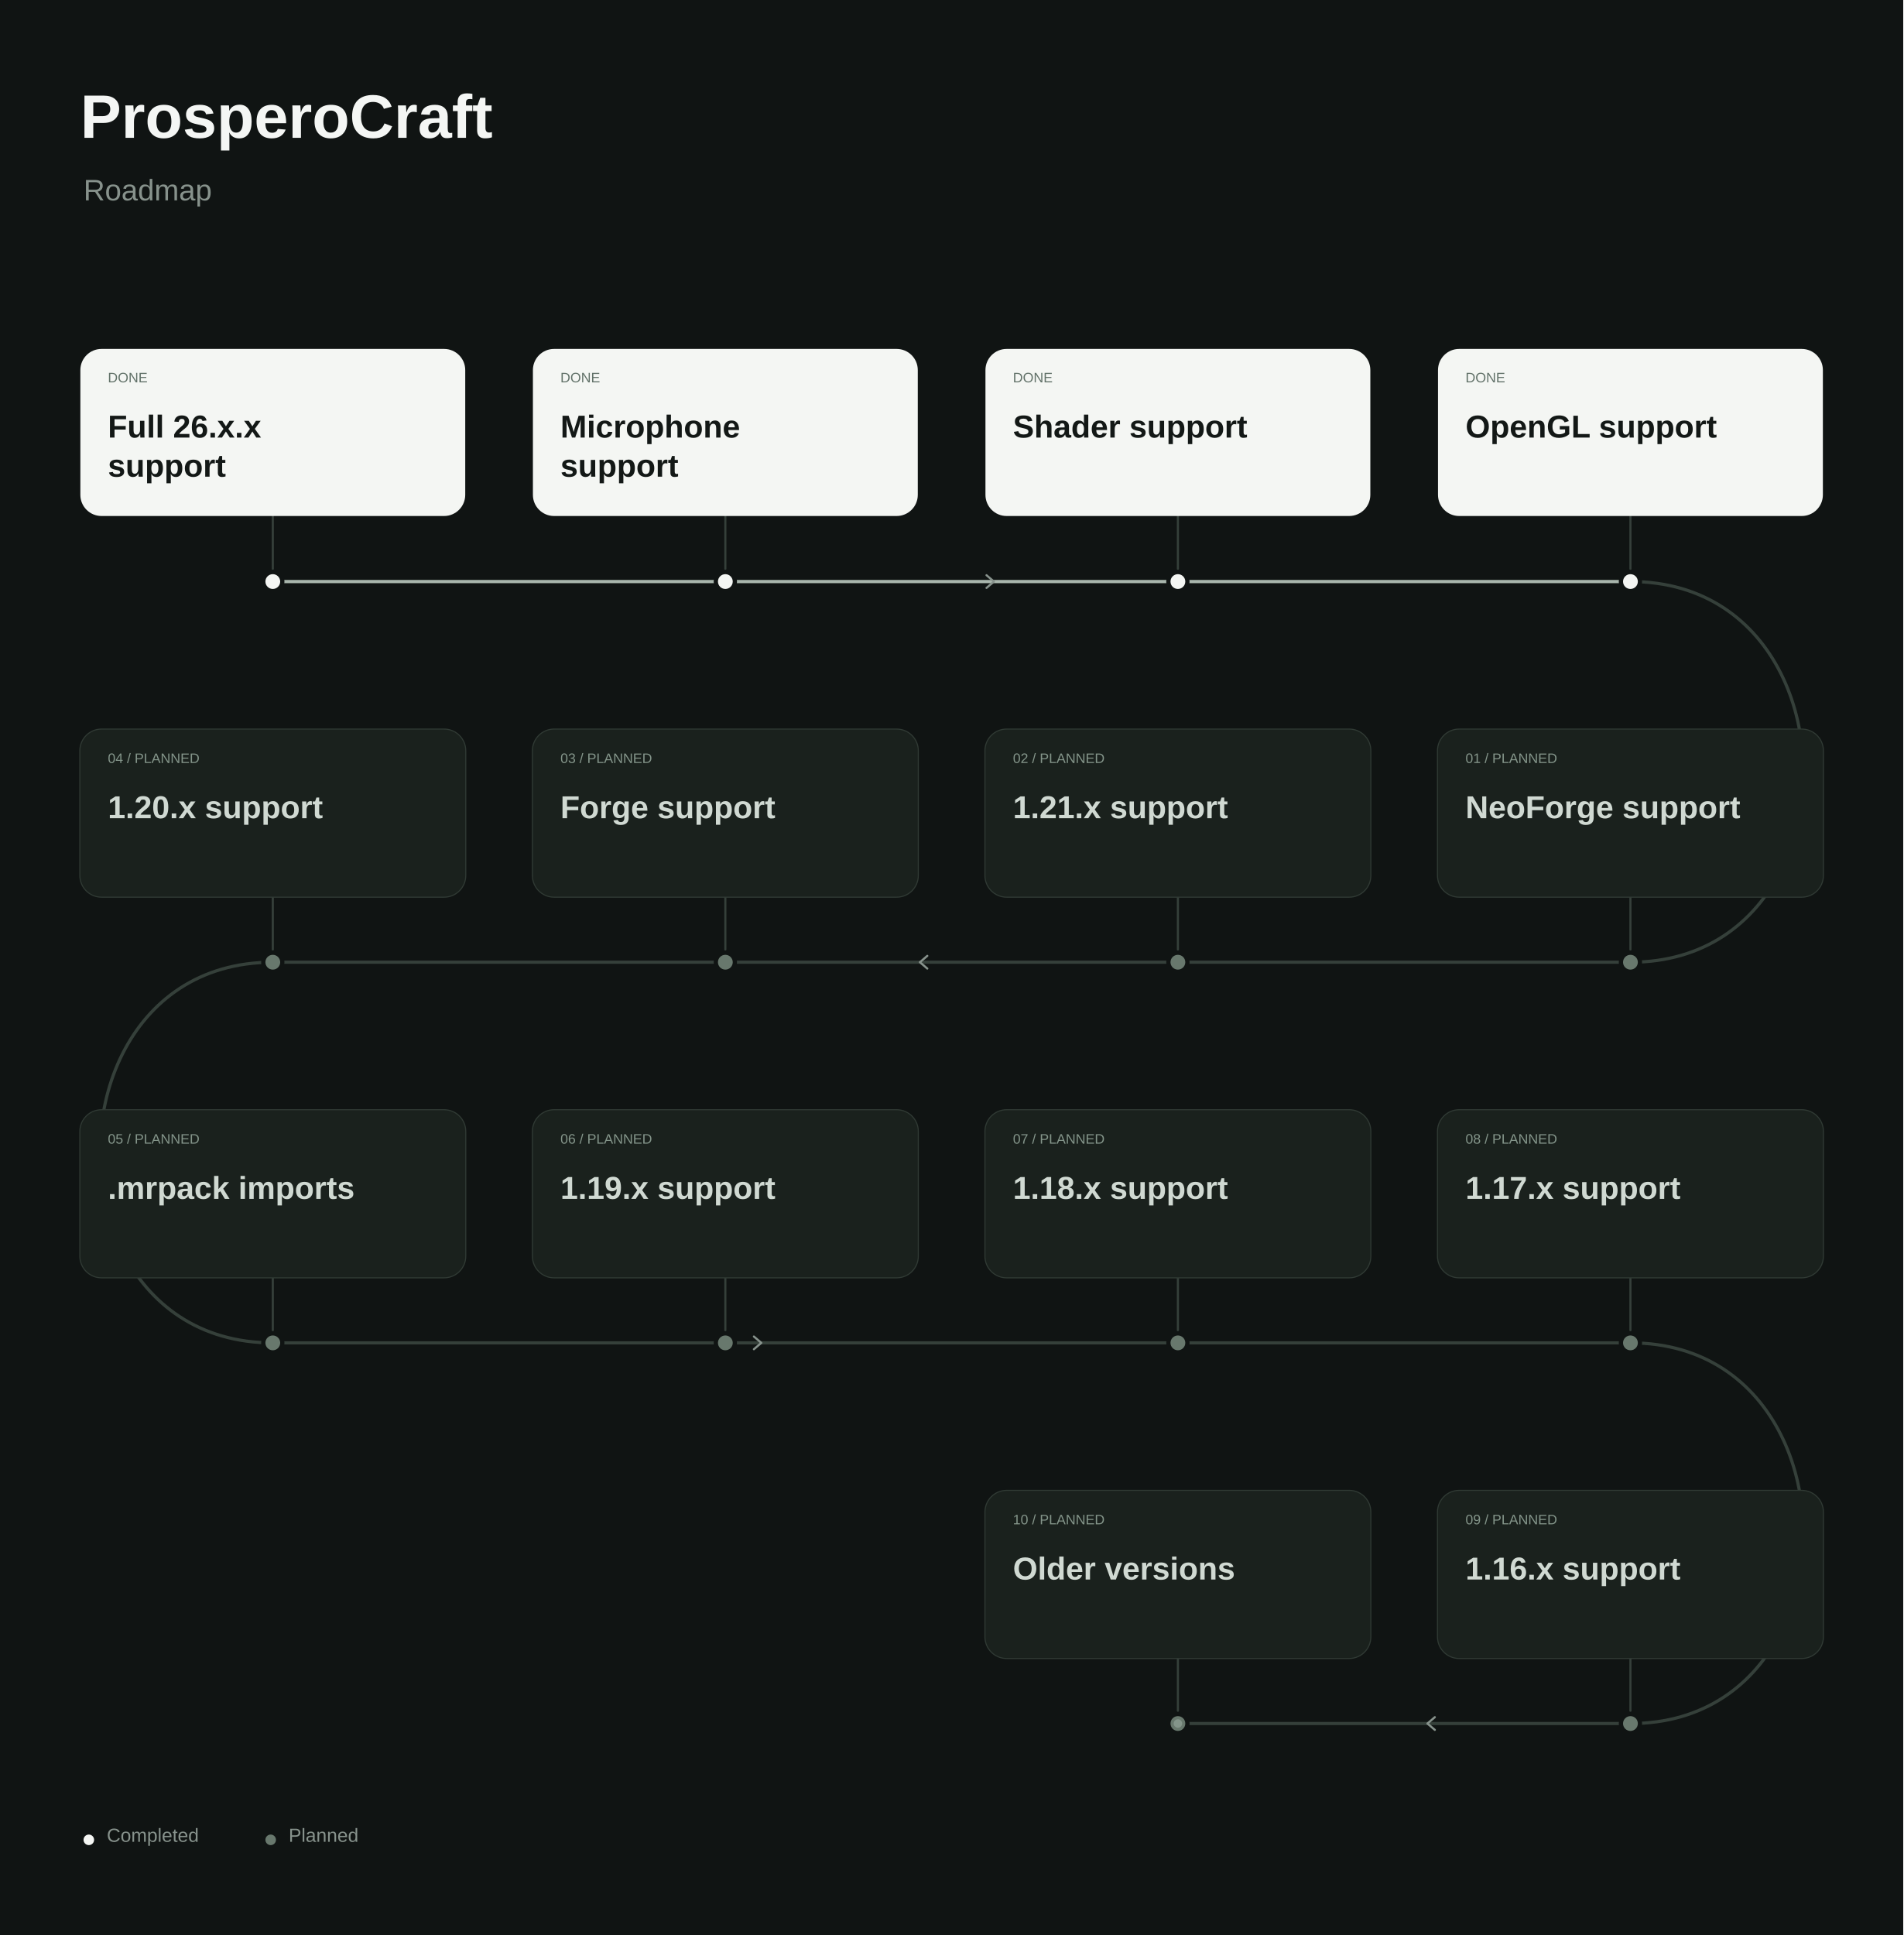
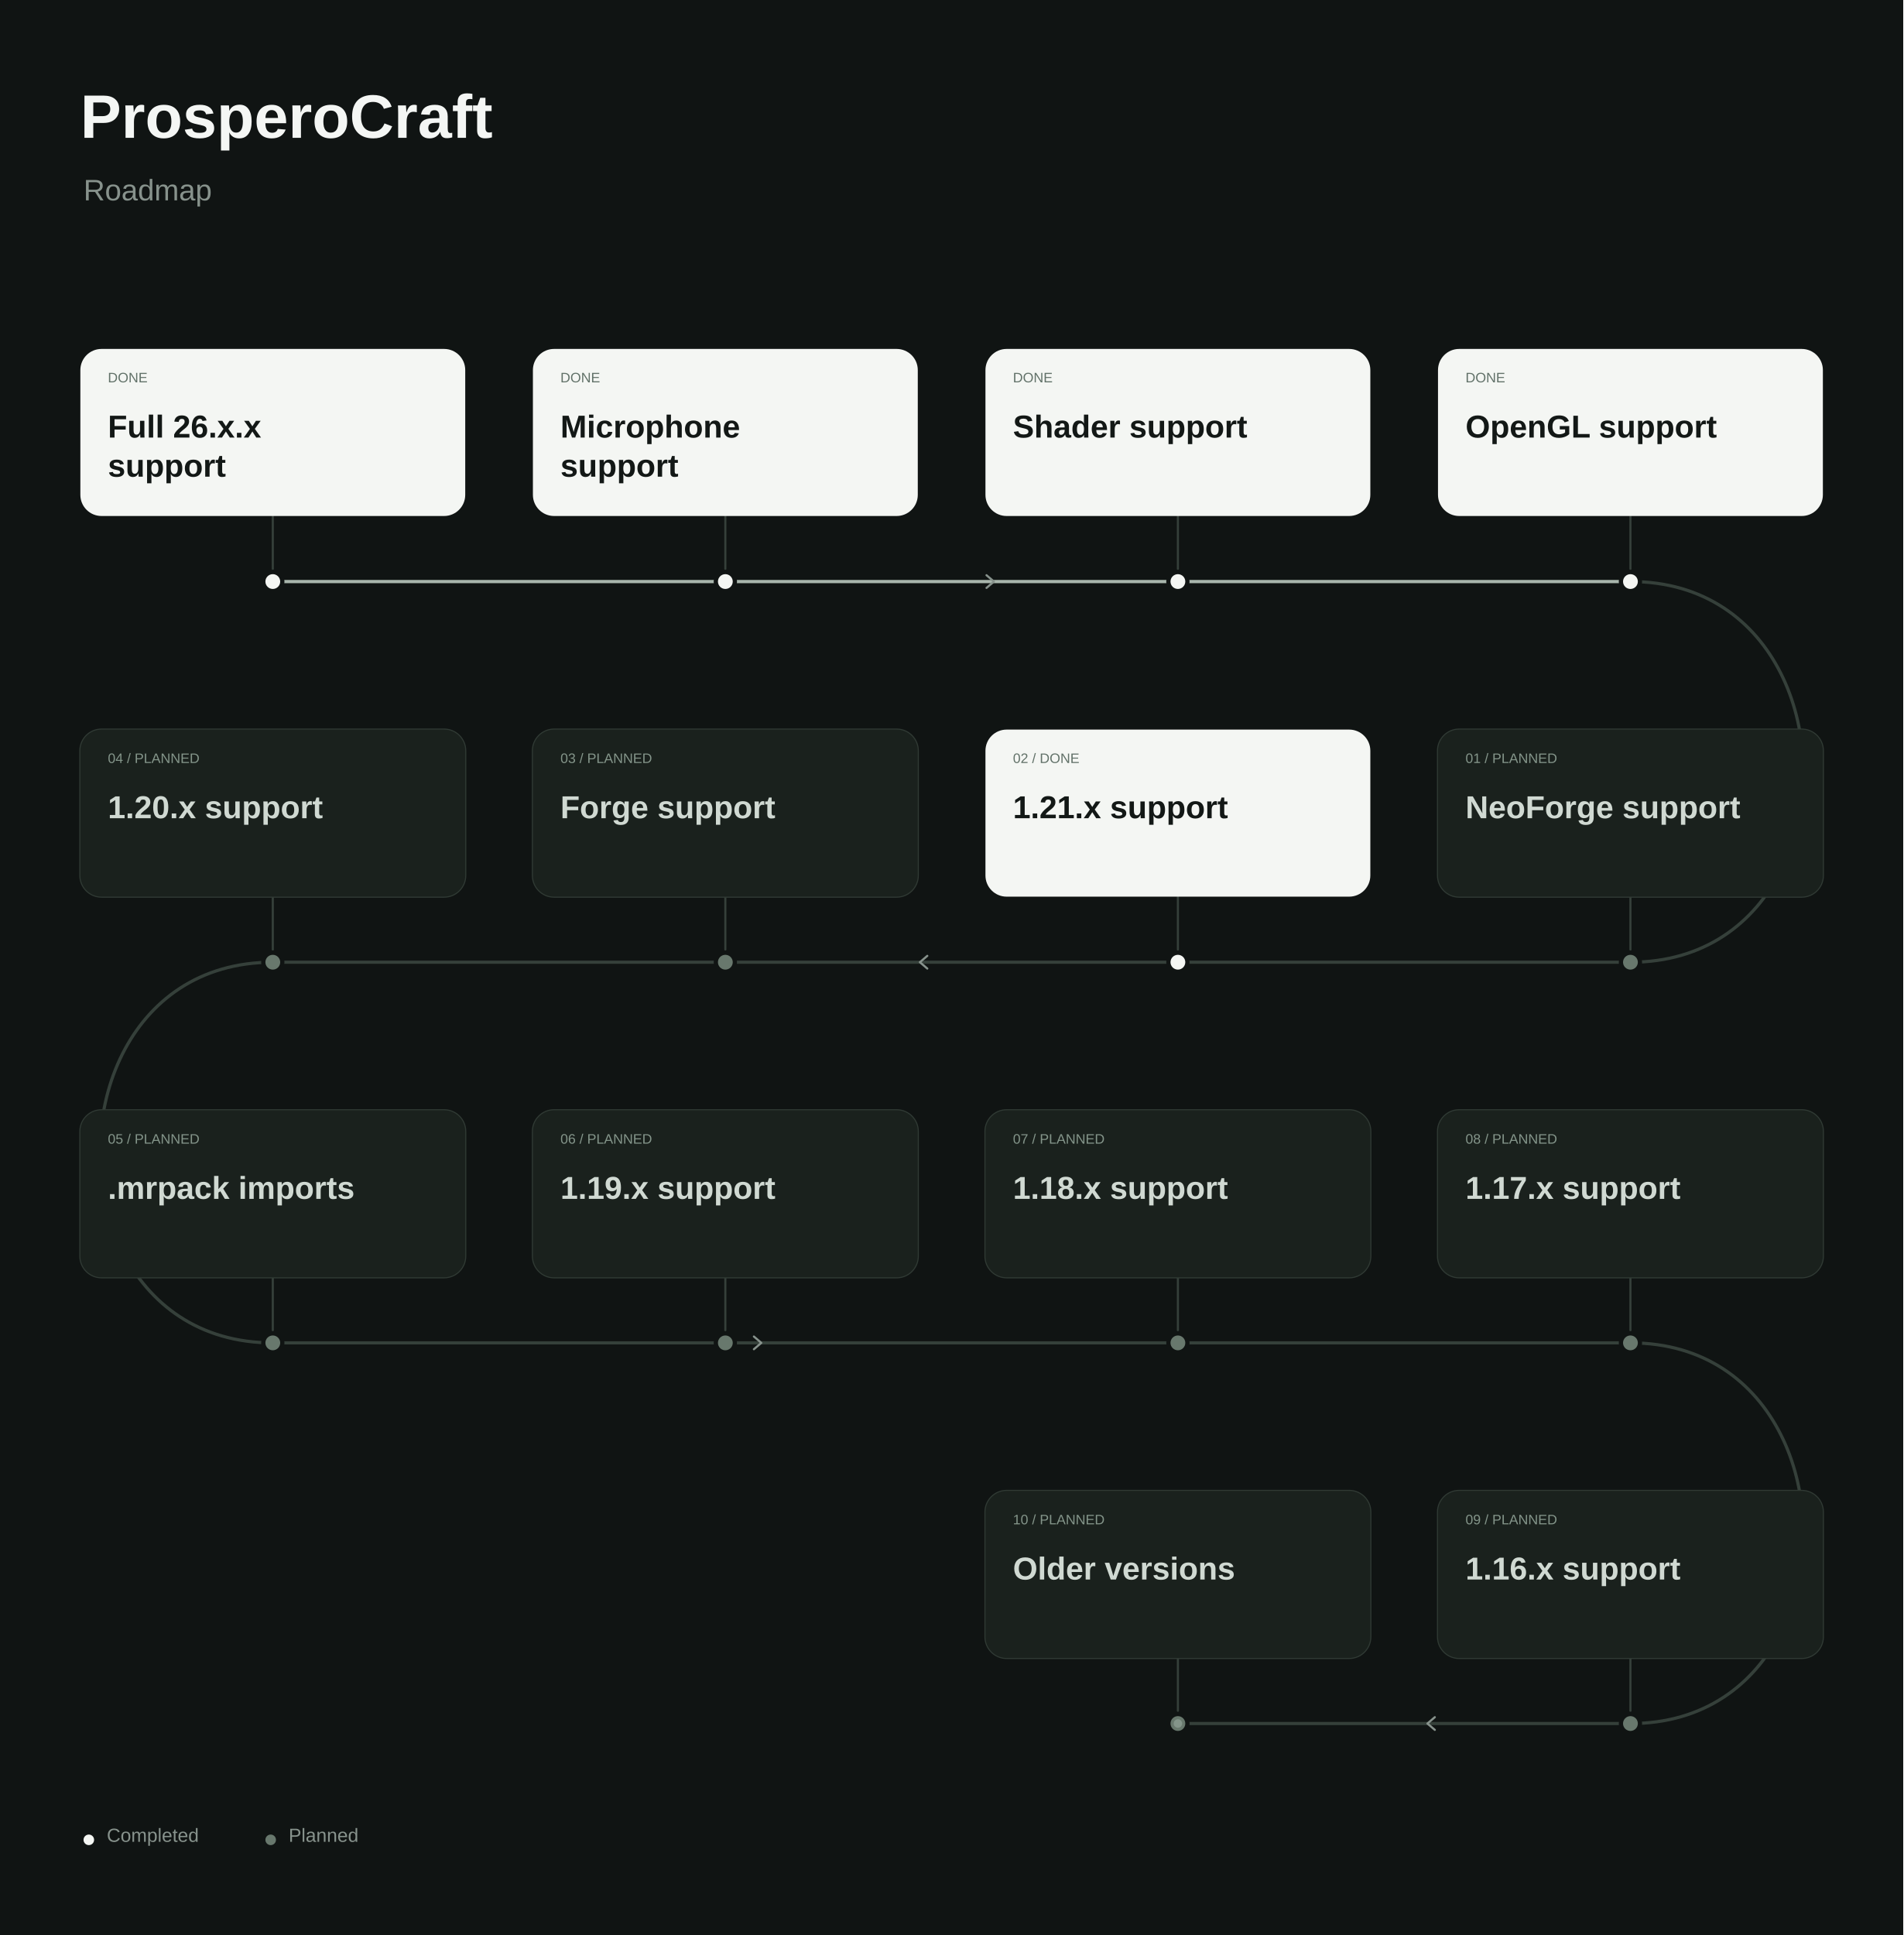
<svg xmlns="http://www.w3.org/2000/svg" width="1800" height="1830" viewBox="0 0 1800 1830">
  <rect width="1800" height="1830" fill="#101413" />
  <text x="76" y="92" font-family="Arial, sans-serif" font-size="58" font-weight="700" fill="#F4F6F4" dominant-baseline="text-before-edge">ProsperoCraft</text>
  <text x="79" y="171" font-family="Arial, sans-serif" font-size="28" font-weight="400" fill="#87928C" dominant-baseline="text-before-edge">Roadmap</text>
  <polyline points="258.00,550.00 270.84,550.00 283.68,550.00 296.52,550.00 309.36,550.00 322.20,550.00 335.04,550.00 347.88,550.00 360.72,550.00 373.56,550.00 386.40,550.00 399.24,550.00 412.08,550.00 424.92,550.00 437.76,550.00 450.60,550.00 463.44,550.00 476.28,550.00 489.12,550.00 501.96,550.00 514.80,550.00 527.64,550.00 540.48,550.00 553.32,550.00 566.16,550.00 579.00,550.00 591.84,550.00 604.68,550.00 617.52,550.00 630.36,550.00 643.20,550.00 656.04,550.00 668.88,550.00 681.72,550.00 694.56,550.00 707.40,550.00 720.24,550.00 733.08,550.00 745.92,550.00 758.76,550.00 771.60,550.00 784.44,550.00 797.28,550.00 810.12,550.00 822.96,550.00 835.80,550.00 848.64,550.00 861.48,550.00 874.32,550.00 887.16,550.00 900.00,550.00 912.84,550.00 925.68,550.00 938.52,550.00 951.36,550.00 964.20,550.00 977.04,550.00 989.88,550.00 1002.72,550.00 1015.56,550.00 1028.40,550.00 1041.24,550.00 1054.08,550.00 1066.92,550.00 1079.76,550.00 1092.60,550.00 1105.44,550.00 1118.28,550.00 1131.12,550.00 1143.96,550.00 1156.80,550.00 1169.64,550.00 1182.48,550.00 1195.32,550.00 1208.16,550.00 1221.00,550.00 1233.84,550.00 1246.68,550.00 1259.52,550.00 1272.36,550.00 1285.20,550.00 1298.04,550.00 1310.88,550.00 1323.72,550.00 1336.56,550.00 1349.40,550.00 1362.24,550.00 1375.08,550.00 1387.92,550.00 1400.76,550.00 1413.60,550.00 1426.44,550.00 1439.28,550.00 1452.12,550.00 1464.96,550.00 1477.80,550.00 1490.64,550.00 1503.48,550.00 1516.32,550.00 1529.16,550.00 1542.00,550.00 1548.47,550.11 1554.82,550.43 1561.03,550.95 1567.11,551.68 1573.06,552.61 1578.89,553.73 1584.58,555.05 1590.13,556.54 1595.56,558.22 1600.86,560.08 1606.03,562.11 1611.06,564.31 1615.97,566.67 1620.74,569.19 1625.38,571.87 1629.90,574.70 1634.28,577.67 1638.53,580.79 1642.65,584.05 1646.64,587.44 1650.50,590.96 1654.23,594.61 1657.82,598.37 1661.29,602.25 1664.62,606.25 1667.83,610.35 1670.90,614.56 1673.85,618.87 1676.66,623.27 1679.34,627.76 1681.89,632.34 1684.31,637.00 1686.60,641.74 1688.76,646.55 1690.78,651.43 1692.68,656.38 1694.45,661.38 1696.08,666.44 1697.59,671.56 1698.96,676.72 1700.20,681.92 1701.31,687.17 1702.30,692.45 1703.15,697.76 1703.87,703.09 1704.45,708.45 1704.91,713.82 1705.24,719.21 1705.43,724.60 1705.50,730.00 1705.43,735.40 1705.24,740.79 1704.91,746.18 1704.45,751.55 1703.87,756.91 1703.15,762.24 1702.30,767.55 1701.31,772.83 1700.20,778.08 1698.96,783.28 1697.59,788.44 1696.08,793.56 1694.45,798.62 1692.68,803.62 1690.78,808.57 1688.76,813.45 1686.60,818.26 1684.31,823.00 1681.89,827.66 1679.34,832.24 1676.66,836.73 1673.85,841.13 1670.90,845.44 1667.83,849.65 1664.62,853.75 1661.29,857.75 1657.82,861.63 1654.23,865.39 1650.50,869.04 1646.64,872.56 1642.65,875.95 1638.53,879.21 1634.28,882.33 1629.90,885.30 1625.38,888.13 1620.74,890.81 1615.97,893.33 1611.06,895.69 1606.03,897.89 1600.86,899.92 1595.56,901.78 1590.13,903.46 1584.58,904.95 1578.89,906.27 1573.06,907.39 1567.11,908.32 1561.03,909.05 1554.82,909.57 1548.47,909.89 1542.00,910.00 1529.16,910.00 1516.32,910.00 1503.48,910.00 1490.64,910.00 1477.80,910.00 1464.96,910.00 1452.12,910.00 1439.28,910.00 1426.44,910.00 1413.60,910.00 1400.76,910.00 1387.92,910.00 1375.08,910.00 1362.24,910.00 1349.40,910.00 1336.56,910.00 1323.72,910.00 1310.88,910.00 1298.04,910.00 1285.20,910.00 1272.36,910.00 1259.52,910.00 1246.68,910.00 1233.84,910.00 1221.00,910.00 1208.16,910.00 1195.32,910.00 1182.48,910.00 1169.64,910.00 1156.80,910.00 1143.96,910.00 1131.12,910.00 1118.28,910.00 1105.44,910.00 1092.60,910.00 1079.76,910.00 1066.92,910.00 1054.08,910.00 1041.24,910.00 1028.40,910.00 1015.56,910.00 1002.72,910.00 989.88,910.00 977.04,910.00 964.20,910.00 951.36,910.00 938.52,910.00 925.68,910.00 912.84,910.00 900.00,910.00 887.16,910.00 874.32,910.00 861.48,910.00 848.64,910.00 835.80,910.00 822.96,910.00 810.12,910.00 797.28,910.00 784.44,910.00 771.60,910.00 758.76,910.00 745.92,910.00 733.08,910.00 720.24,910.00 707.40,910.00 694.56,910.00 681.72,910.00 668.88,910.00 656.04,910.00 643.20,910.00 630.36,910.00 617.52,910.00 604.68,910.00 591.84,910.00 579.00,910.00 566.16,910.00 553.32,910.00 540.48,910.00 527.64,910.00 514.80,910.00 501.96,910.00 489.12,910.00 476.28,910.00 463.44,910.00 450.60,910.00 437.76,910.00 424.92,910.00 412.08,910.00 399.24,910.00 386.40,910.00 373.56,910.00 360.72,910.00 347.88,910.00 335.04,910.00 322.20,910.00 309.36,910.00 296.52,910.00 283.68,910.00 270.84,910.00 258.00,910.00 251.53,910.11 245.18,910.43 238.97,910.95 232.89,911.68 226.93,912.61 221.11,913.73 215.42,915.05 209.87,916.54 204.44,918.22 199.14,920.08 193.97,922.11 188.94,924.31 184.03,926.67 179.26,929.19 174.61,931.87 170.10,934.70 165.72,937.67 161.47,940.79 157.35,944.05 153.36,947.44 149.50,950.96 145.77,954.61 142.18,958.37 138.71,962.25 135.38,966.25 132.17,970.35 129.10,974.56 126.15,978.87 123.34,983.27 120.66,987.76 118.11,992.34 115.69,997.00 113.40,1001.74 111.24,1006.55 109.22,1011.43 107.32,1016.38 105.55,1021.38 103.92,1026.44 102.41,1031.56 101.04,1036.72 99.80,1041.92 98.69,1047.17 97.70,1052.45 96.85,1057.76 96.14,1063.09 95.55,1068.45 95.09,1073.82 94.76,1079.21 94.57,1084.60 94.50,1090.00 94.57,1095.40 94.76,1100.79 95.09,1106.18 95.55,1111.55 96.14,1116.91 96.85,1122.24 97.70,1127.55 98.69,1132.83 99.80,1138.08 101.04,1143.28 102.41,1148.44 103.92,1153.56 105.55,1158.62 107.32,1163.62 109.22,1168.57 111.24,1173.45 113.40,1178.26 115.69,1183.00 118.11,1187.66 120.66,1192.24 123.34,1196.73 126.15,1201.13 129.10,1205.44 132.17,1209.65 135.38,1213.75 138.71,1217.75 142.18,1221.63 145.77,1225.39 149.50,1229.04 153.36,1232.56 157.35,1235.95 161.47,1239.21 165.72,1242.33 170.10,1245.30 174.61,1248.13 179.26,1250.81 184.03,1253.33 188.94,1255.69 193.97,1257.89 199.14,1259.92 204.44,1261.78 209.87,1263.46 215.42,1264.95 221.11,1266.27 226.93,1267.39 232.89,1268.32 238.97,1269.05 245.18,1269.57 251.53,1269.89 258.00,1270.00 270.84,1270.00 283.68,1270.00 296.52,1270.00 309.36,1270.00 322.20,1270.00 335.04,1270.00 347.88,1270.00 360.72,1270.00 373.56,1270.00 386.40,1270.00 399.24,1270.00 412.08,1270.00 424.92,1270.00 437.76,1270.00 450.60,1270.00 463.44,1270.00 476.28,1270.00 489.12,1270.00 501.96,1270.00 514.80,1270.00 527.64,1270.00 540.48,1270.00 553.32,1270.00 566.16,1270.00 579.00,1270.00 591.84,1270.00 604.68,1270.00 617.52,1270.00 630.36,1270.00 643.20,1270.00 656.04,1270.00 668.88,1270.00 681.72,1270.00 694.56,1270.00 707.40,1270.00 720.24,1270.00 733.08,1270.00 745.92,1270.00 758.76,1270.00 771.60,1270.00 784.44,1270.00 797.28,1270.00 810.12,1270.00 822.96,1270.00 835.80,1270.00 848.64,1270.00 861.48,1270.00 874.32,1270.00 887.16,1270.00 900.00,1270.00 912.84,1270.00 925.68,1270.00 938.52,1270.00 951.36,1270.00 964.20,1270.00 977.04,1270.00 989.88,1270.00 1002.72,1270.00 1015.56,1270.00 1028.40,1270.00 1041.24,1270.00 1054.08,1270.00 1066.92,1270.00 1079.76,1270.00 1092.60,1270.00 1105.44,1270.00 1118.28,1270.00 1131.12,1270.00 1143.96,1270.00 1156.80,1270.00 1169.64,1270.00 1182.48,1270.00 1195.32,1270.00 1208.16,1270.00 1221.00,1270.00 1233.84,1270.00 1246.68,1270.00 1259.52,1270.00 1272.36,1270.00 1285.20,1270.00 1298.04,1270.00 1310.88,1270.00 1323.72,1270.00 1336.56,1270.00 1349.40,1270.00 1362.24,1270.00 1375.08,1270.00 1387.92,1270.00 1400.76,1270.00 1413.60,1270.00 1426.44,1270.00 1439.28,1270.00 1452.12,1270.00 1464.96,1270.00 1477.80,1270.00 1490.64,1270.00 1503.48,1270.00 1516.32,1270.00 1529.16,1270.00 1542.00,1270.00 1548.47,1270.11 1554.82,1270.43 1561.03,1270.95 1567.11,1271.68 1573.06,1272.61 1578.89,1273.73 1584.58,1275.05 1590.13,1276.54 1595.56,1278.22 1600.86,1280.08 1606.03,1282.11 1611.06,1284.31 1615.97,1286.67 1620.74,1289.19 1625.38,1291.87 1629.90,1294.70 1634.28,1297.67 1638.53,1300.79 1642.65,1304.05 1646.64,1307.44 1650.50,1310.96 1654.23,1314.61 1657.82,1318.37 1661.29,1322.25 1664.62,1326.25 1667.83,1330.35 1670.90,1334.56 1673.85,1338.87 1676.66,1343.27 1679.34,1347.76 1681.89,1352.34 1684.31,1357.00 1686.60,1361.74 1688.76,1366.55 1690.78,1371.43 1692.68,1376.38 1694.45,1381.38 1696.08,1386.44 1697.59,1391.56 1698.96,1396.72 1700.20,1401.92 1701.31,1407.17 1702.30,1412.45 1703.15,1417.76 1703.87,1423.09 1704.45,1428.45 1704.91,1433.82 1705.24,1439.21 1705.43,1444.60 1705.50,1450.00 1705.43,1455.40 1705.24,1460.79 1704.91,1466.18 1704.45,1471.55 1703.87,1476.91 1703.15,1482.24 1702.30,1487.55 1701.31,1492.83 1700.20,1498.08 1698.96,1503.28 1697.59,1508.44 1696.08,1513.56 1694.45,1518.62 1692.68,1523.62 1690.78,1528.57 1688.76,1533.45 1686.60,1538.26 1684.31,1543.00 1681.89,1547.66 1679.34,1552.24 1676.66,1556.73 1673.85,1561.13 1670.90,1565.44 1667.83,1569.65 1664.62,1573.75 1661.29,1577.75 1657.82,1581.63 1654.23,1585.39 1650.50,1589.04 1646.64,1592.56 1642.65,1595.95 1638.53,1599.21 1634.28,1602.33 1629.90,1605.30 1625.38,1608.13 1620.74,1610.81 1615.97,1613.33 1611.06,1615.69 1606.03,1617.89 1600.86,1619.92 1595.56,1621.78 1590.13,1623.46 1584.58,1624.95 1578.89,1626.27 1573.06,1627.39 1567.11,1628.32 1561.03,1629.05 1554.82,1629.57 1548.47,1629.89 1542.00,1630.00 1537.72,1630.00 1533.44,1630.00 1529.16,1630.00 1524.88,1630.00 1520.60,1630.00 1516.32,1630.00 1512.04,1630.00 1507.76,1630.00 1503.48,1630.00 1499.20,1630.00 1494.92,1630.00 1490.64,1630.00 1486.36,1630.00 1482.08,1630.00 1477.80,1630.00 1473.52,1630.00 1469.24,1630.00 1464.96,1630.00 1460.68,1630.00 1456.40,1630.00 1452.12,1630.00 1447.84,1630.00 1443.56,1630.00 1439.28,1630.00 1435.00,1630.00 1430.72,1630.00 1426.44,1630.00 1422.16,1630.00 1417.88,1630.00 1413.60,1630.00 1409.32,1630.00 1405.04,1630.00 1400.76,1630.00 1396.48,1630.00 1392.20,1630.00 1387.92,1630.00 1383.64,1630.00 1379.36,1630.00 1375.08,1630.00 1370.80,1630.00 1366.52,1630.00 1362.24,1630.00 1357.96,1630.00 1353.68,1630.00 1349.40,1630.00 1345.12,1630.00 1340.84,1630.00 1336.56,1630.00 1332.28,1630.00 1328.00,1630.00 1323.72,1630.00 1319.44,1630.00 1315.16,1630.00 1310.88,1630.00 1306.60,1630.00 1302.32,1630.00 1298.04,1630.00 1293.76,1630.00 1289.48,1630.00 1285.20,1630.00 1280.92,1630.00 1276.64,1630.00 1272.36,1630.00 1268.08,1630.00 1263.80,1630.00 1259.52,1630.00 1255.24,1630.00 1250.96,1630.00 1246.68,1630.00 1242.40,1630.00 1238.12,1630.00 1233.84,1630.00 1229.56,1630.00 1225.28,1630.00 1221.00,1630.00 1216.72,1630.00 1212.44,1630.00 1208.16,1630.00 1203.88,1630.00 1199.60,1630.00 1195.32,1630.00 1191.04,1630.00 1186.76,1630.00 1182.48,1630.00 1178.20,1630.00 1173.92,1630.00 1169.64,1630.00 1165.36,1630.00 1161.08,1630.00 1156.80,1630.00 1152.52,1630.00 1148.24,1630.00 1143.96,1630.00 1139.68,1630.00 1135.40,1630.00 1131.12,1630.00 1126.84,1630.00 1122.56,1630.00 1118.28,1630.00 1114.00,1630.00" fill="none" stroke="#35403A" stroke-width="3" stroke-linecap="round" stroke-linejoin="round" />
  <polyline points="258.00,550.00 270.84,550.00 283.68,550.00 296.52,550.00 309.36,550.00 322.20,550.00 335.04,550.00 347.88,550.00 360.72,550.00 373.56,550.00 386.40,550.00 399.24,550.00 412.08,550.00 424.92,550.00 437.76,550.00 450.60,550.00 463.44,550.00 476.28,550.00 489.12,550.00 501.96,550.00 514.80,550.00 527.64,550.00 540.48,550.00 553.32,550.00 566.16,550.00 579.00,550.00 591.84,550.00 604.68,550.00 617.52,550.00 630.36,550.00 643.20,550.00 656.04,550.00 668.88,550.00 681.72,550.00 694.56,550.00 707.40,550.00 720.24,550.00 733.08,550.00 745.92,550.00 758.76,550.00 771.60,550.00 784.44,550.00 797.28,550.00 810.12,550.00 822.96,550.00 835.80,550.00 848.64,550.00 861.48,550.00 874.32,550.00 887.16,550.00 900.00,550.00 912.84,550.00 925.68,550.00 938.52,550.00 951.36,550.00 964.20,550.00 977.04,550.00 989.88,550.00 1002.72,550.00 1015.56,550.00 1028.40,550.00 1041.24,550.00 1054.08,550.00 1066.92,550.00 1079.76,550.00 1092.60,550.00 1105.44,550.00 1118.28,550.00 1131.12,550.00 1143.96,550.00 1156.80,550.00 1169.64,550.00 1182.48,550.00 1195.32,550.00 1208.16,550.00 1221.00,550.00 1233.84,550.00 1246.68,550.00 1259.52,550.00 1272.36,550.00 1285.20,550.00 1298.04,550.00 1310.88,550.00 1323.72,550.00 1336.56,550.00 1349.40,550.00 1362.24,550.00 1375.08,550.00 1387.92,550.00 1400.76,550.00 1413.60,550.00 1426.44,550.00 1439.28,550.00 1452.12,550.00 1464.96,550.00 1477.80,550.00 1490.64,550.00 1503.48,550.00 1516.32,550.00 1529.16,550.00 1542.00,550.00" fill="none" stroke="#A9B6AD" stroke-width="3" stroke-linecap="round" stroke-linejoin="round" />
  <polyline points="933.00,544.00 940.00,550.00 933.00,556.00" fill="none" stroke="#87928C" stroke-width="2" stroke-linecap="round" stroke-linejoin="round" />
  <polyline points="877.00,904.00 870.00,910.00 877.00,916.00" fill="none" stroke="#87928C" stroke-width="2" stroke-linecap="round" stroke-linejoin="round" />
  <polyline points="713.00,1264.00 720.00,1270.00 713.00,1276.00" fill="none" stroke="#87928C" stroke-width="2" stroke-linecap="round" stroke-linejoin="round" />
  <polyline points="1357.00,1624.00 1350.00,1630.00 1357.00,1636.00" fill="none" stroke="#87928C" stroke-width="2" stroke-linecap="round" stroke-linejoin="round" />
  <polyline points="258.00,488.00 258.00,538.00" fill="none" stroke="#35403A" stroke-width="2" stroke-linecap="round" stroke-linejoin="round" />
  <rect x="76" y="330" width="364" height="158" rx="20" fill="#F4F6F3" />
  <circle cx="258.0" cy="550" r="11" fill="#101413" />
  <circle cx="258.0" cy="550" r="7" fill="#F4F6F3" />
  <text x="102" y="353" font-family="Arial, sans-serif" font-size="13" font-weight="400" fill="#617168" dominant-baseline="text-before-edge">DONE</text>
  <text x="102" y="394" font-family="Arial, sans-serif" font-size="30" font-weight="700" fill="#131816" dominant-baseline="text-before-edge">Full 26.x.x</text>
  <text x="102" y="431" font-family="Arial, sans-serif" font-size="30" font-weight="700" fill="#131816" dominant-baseline="text-before-edge">support</text>
  <polyline points="686.00,488.00 686.00,538.00" fill="none" stroke="#35403A" stroke-width="2" stroke-linecap="round" stroke-linejoin="round" />
  <rect x="504" y="330" width="364" height="158" rx="20" fill="#F4F6F3" />
  <circle cx="686.0" cy="550" r="11" fill="#101413" />
  <circle cx="686.0" cy="550" r="7" fill="#F4F6F3" />
  <text x="530" y="353" font-family="Arial, sans-serif" font-size="13" font-weight="400" fill="#617168" dominant-baseline="text-before-edge">DONE</text>
  <text x="530" y="394" font-family="Arial, sans-serif" font-size="30" font-weight="700" fill="#131816" dominant-baseline="text-before-edge">Microphone</text>
  <text x="530" y="431" font-family="Arial, sans-serif" font-size="30" font-weight="700" fill="#131816" dominant-baseline="text-before-edge">support</text>
  <polyline points="1114.00,488.00 1114.00,538.00" fill="none" stroke="#35403A" stroke-width="2" stroke-linecap="round" stroke-linejoin="round" />
  <rect x="932" y="330" width="364" height="158" rx="20" fill="#F4F6F3" />
  <circle cx="1114.0" cy="550" r="11" fill="#101413" />
  <circle cx="1114.0" cy="550" r="7" fill="#F4F6F3" />
  <text x="958" y="353" font-family="Arial, sans-serif" font-size="13" font-weight="400" fill="#617168" dominant-baseline="text-before-edge">DONE</text>
  <text x="958" y="394" font-family="Arial, sans-serif" font-size="30" font-weight="700" fill="#131816" dominant-baseline="text-before-edge">Shader support</text>
  <polyline points="1542.00,488.00 1542.00,538.00" fill="none" stroke="#35403A" stroke-width="2" stroke-linecap="round" stroke-linejoin="round" />
  <rect x="1360" y="330" width="364" height="158" rx="20" fill="#F4F6F3" />
  <circle cx="1542.0" cy="550" r="11" fill="#101413" />
  <circle cx="1542.0" cy="550" r="7" fill="#F4F6F3" />
  <text x="1386" y="353" font-family="Arial, sans-serif" font-size="13" font-weight="400" fill="#617168" dominant-baseline="text-before-edge">DONE</text>
  <text x="1386" y="394" font-family="Arial, sans-serif" font-size="30" font-weight="700" fill="#131816" dominant-baseline="text-before-edge">OpenGL support</text>
  <polyline points="1542.00,848.00 1542.00,898.00" fill="none" stroke="#35403A" stroke-width="2" stroke-linecap="round" stroke-linejoin="round" />
  <rect x="1359" y="689" width="366" height="160" rx="21" fill="#303A34" />
  <rect x="1360" y="690" width="364" height="158" rx="20" fill="#1A211D" />
  <circle cx="1542.0" cy="910" r="11" fill="#101413" />
  <circle cx="1542.0" cy="910" r="7" fill="#68786D" />
  <text x="1386" y="713" font-family="Arial, sans-serif" font-size="13" font-weight="400" fill="#84958A" dominant-baseline="text-before-edge">01 / PLANNED</text>
  <text x="1386" y="754" font-family="Arial, sans-serif" font-size="30" font-weight="700" fill="#D0D9D2" dominant-baseline="text-before-edge">NeoForge support</text>
  <polyline points="1114.00,848.00 1114.00,898.00" fill="none" stroke="#35403A" stroke-width="2" stroke-linecap="round" stroke-linejoin="round" />
-   <rect x="931" y="689" width="366" height="160" rx="21" fill="#303A34" />
-   <rect x="932" y="690" width="364" height="158" rx="20" fill="#1A211D" />
+   <rect x="932" y="690" width="364" height="158" rx="20" fill="#F4F6F3" />
  <circle cx="1114.0" cy="910" r="11" fill="#101413" />
-   <circle cx="1114.0" cy="910" r="7" fill="#68786D" />
-   <text x="958" y="713" font-family="Arial, sans-serif" font-size="13" font-weight="400" fill="#84958A" dominant-baseline="text-before-edge">02 / PLANNED</text>
-   <text x="958" y="754" font-family="Arial, sans-serif" font-size="30" font-weight="700" fill="#D0D9D2" dominant-baseline="text-before-edge">1.21.x support</text>
+   <circle cx="1114.0" cy="910" r="7" fill="#F4F6F3" />
+   <text x="958" y="713" font-family="Arial, sans-serif" font-size="13" font-weight="400" fill="#617168" dominant-baseline="text-before-edge">02 / DONE</text>
+   <text x="958" y="754" font-family="Arial, sans-serif" font-size="30" font-weight="700" fill="#131816" dominant-baseline="text-before-edge">1.21.x support</text>
  <polyline points="686.00,848.00 686.00,898.00" fill="none" stroke="#35403A" stroke-width="2" stroke-linecap="round" stroke-linejoin="round" />
  <rect x="503" y="689" width="366" height="160" rx="21" fill="#303A34" />
  <rect x="504" y="690" width="364" height="158" rx="20" fill="#1A211D" />
  <circle cx="686.0" cy="910" r="11" fill="#101413" />
  <circle cx="686.0" cy="910" r="7" fill="#68786D" />
  <text x="530" y="713" font-family="Arial, sans-serif" font-size="13" font-weight="400" fill="#84958A" dominant-baseline="text-before-edge">03 / PLANNED</text>
  <text x="530" y="754" font-family="Arial, sans-serif" font-size="30" font-weight="700" fill="#D0D9D2" dominant-baseline="text-before-edge">Forge support</text>
  <polyline points="258.00,848.00 258.00,898.00" fill="none" stroke="#35403A" stroke-width="2" stroke-linecap="round" stroke-linejoin="round" />
  <rect x="75" y="689" width="366" height="160" rx="21" fill="#303A34" />
  <rect x="76" y="690" width="364" height="158" rx="20" fill="#1A211D" />
  <circle cx="258.0" cy="910" r="11" fill="#101413" />
  <circle cx="258.0" cy="910" r="7" fill="#68786D" />
  <text x="102" y="713" font-family="Arial, sans-serif" font-size="13" font-weight="400" fill="#84958A" dominant-baseline="text-before-edge">04 / PLANNED</text>
  <text x="102" y="754" font-family="Arial, sans-serif" font-size="30" font-weight="700" fill="#D0D9D2" dominant-baseline="text-before-edge">1.20.x support</text>
  <polyline points="258.00,1208.00 258.00,1258.00" fill="none" stroke="#35403A" stroke-width="2" stroke-linecap="round" stroke-linejoin="round" />
  <rect x="75" y="1049" width="366" height="160" rx="21" fill="#303A34" />
  <rect x="76" y="1050" width="364" height="158" rx="20" fill="#1A211D" />
  <circle cx="258.0" cy="1270" r="11" fill="#101413" />
  <circle cx="258.0" cy="1270" r="7" fill="#68786D" />
  <text x="102" y="1073" font-family="Arial, sans-serif" font-size="13" font-weight="400" fill="#84958A" dominant-baseline="text-before-edge">05 / PLANNED</text>
  <text x="102" y="1114" font-family="Arial, sans-serif" font-size="30" font-weight="700" fill="#D0D9D2" dominant-baseline="text-before-edge">.mrpack imports</text>
  <polyline points="686.00,1208.00 686.00,1258.00" fill="none" stroke="#35403A" stroke-width="2" stroke-linecap="round" stroke-linejoin="round" />
  <rect x="503" y="1049" width="366" height="160" rx="21" fill="#303A34" />
  <rect x="504" y="1050" width="364" height="158" rx="20" fill="#1A211D" />
  <circle cx="686.0" cy="1270" r="11" fill="#101413" />
  <circle cx="686.0" cy="1270" r="7" fill="#68786D" />
  <text x="530" y="1073" font-family="Arial, sans-serif" font-size="13" font-weight="400" fill="#84958A" dominant-baseline="text-before-edge">06 / PLANNED</text>
  <text x="530" y="1114" font-family="Arial, sans-serif" font-size="30" font-weight="700" fill="#D0D9D2" dominant-baseline="text-before-edge">1.19.x support</text>
  <polyline points="1114.00,1208.00 1114.00,1258.00" fill="none" stroke="#35403A" stroke-width="2" stroke-linecap="round" stroke-linejoin="round" />
  <rect x="931" y="1049" width="366" height="160" rx="21" fill="#303A34" />
  <rect x="932" y="1050" width="364" height="158" rx="20" fill="#1A211D" />
  <circle cx="1114.0" cy="1270" r="11" fill="#101413" />
  <circle cx="1114.0" cy="1270" r="7" fill="#68786D" />
  <text x="958" y="1073" font-family="Arial, sans-serif" font-size="13" font-weight="400" fill="#84958A" dominant-baseline="text-before-edge">07 / PLANNED</text>
  <text x="958" y="1114" font-family="Arial, sans-serif" font-size="30" font-weight="700" fill="#D0D9D2" dominant-baseline="text-before-edge">1.18.x support</text>
  <polyline points="1542.00,1208.00 1542.00,1258.00" fill="none" stroke="#35403A" stroke-width="2" stroke-linecap="round" stroke-linejoin="round" />
  <rect x="1359" y="1049" width="366" height="160" rx="21" fill="#303A34" />
  <rect x="1360" y="1050" width="364" height="158" rx="20" fill="#1A211D" />
  <circle cx="1542.0" cy="1270" r="11" fill="#101413" />
  <circle cx="1542.0" cy="1270" r="7" fill="#68786D" />
  <text x="1386" y="1073" font-family="Arial, sans-serif" font-size="13" font-weight="400" fill="#84958A" dominant-baseline="text-before-edge">08 / PLANNED</text>
  <text x="1386" y="1114" font-family="Arial, sans-serif" font-size="30" font-weight="700" fill="#D0D9D2" dominant-baseline="text-before-edge">1.17.x support</text>
  <polyline points="1542.00,1568.00 1542.00,1618.00" fill="none" stroke="#35403A" stroke-width="2" stroke-linecap="round" stroke-linejoin="round" />
  <rect x="1359" y="1409" width="366" height="160" rx="21" fill="#303A34" />
  <rect x="1360" y="1410" width="364" height="158" rx="20" fill="#1A211D" />
  <circle cx="1542.0" cy="1630" r="11" fill="#101413" />
  <circle cx="1542.0" cy="1630" r="7" fill="#68786D" />
  <text x="1386" y="1433" font-family="Arial, sans-serif" font-size="13" font-weight="400" fill="#84958A" dominant-baseline="text-before-edge">09 / PLANNED</text>
  <text x="1386" y="1474" font-family="Arial, sans-serif" font-size="30" font-weight="700" fill="#D0D9D2" dominant-baseline="text-before-edge">1.16.x support</text>
  <polyline points="1114.00,1568.00 1114.00,1618.00" fill="none" stroke="#35403A" stroke-width="2" stroke-linecap="round" stroke-linejoin="round" />
  <rect x="931" y="1409" width="366" height="160" rx="21" fill="#303A34" />
  <rect x="932" y="1410" width="364" height="158" rx="20" fill="#1A211D" />
  <circle cx="1114.0" cy="1630" r="11" fill="#101413" />
  <circle cx="1114.0" cy="1630" r="7" fill="#68786D" />
  <text x="958" y="1433" font-family="Arial, sans-serif" font-size="13" font-weight="400" fill="#84958A" dominant-baseline="text-before-edge">10 / PLANNED</text>
  <text x="958" y="1474" font-family="Arial, sans-serif" font-size="30" font-weight="700" fill="#D0D9D2" dominant-baseline="text-before-edge">Older versions</text>
  <circle cx="1114" cy="1630" r="4" fill="#84958A" />
  <circle cx="84" cy="1740" r="5" fill="#F4F6F3" />
  <text x="101" y="1730" font-family="Arial, sans-serif" font-size="18" font-weight="400" fill="#87928C" dominant-baseline="text-before-edge">Completed</text>
  <circle cx="256" cy="1740" r="5" fill="#68786D" />
  <text x="273" y="1730" font-family="Arial, sans-serif" font-size="18" font-weight="400" fill="#87928C" dominant-baseline="text-before-edge">Planned</text>
</svg>
